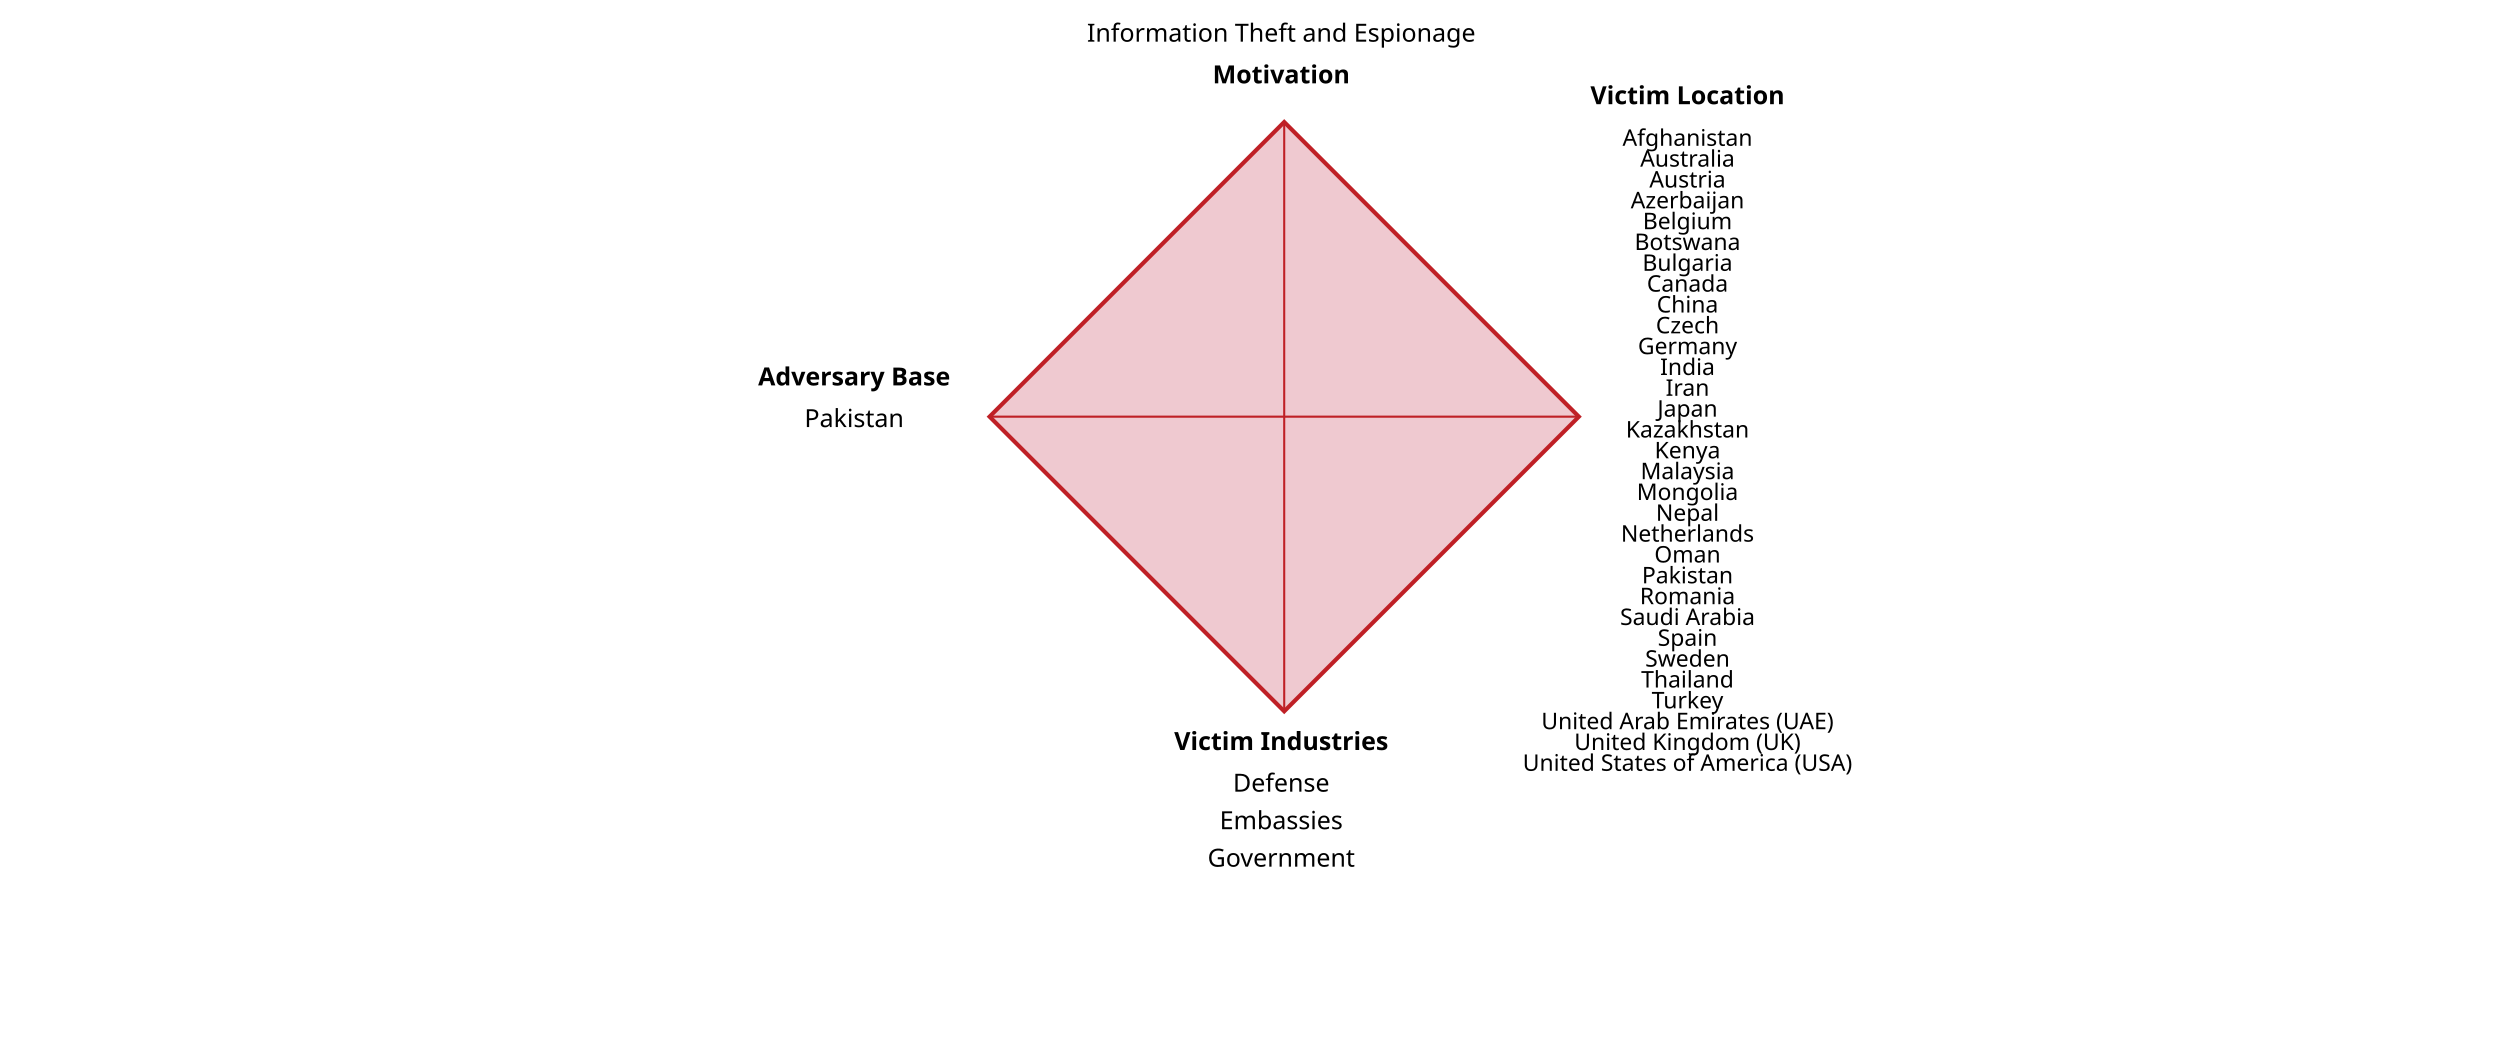
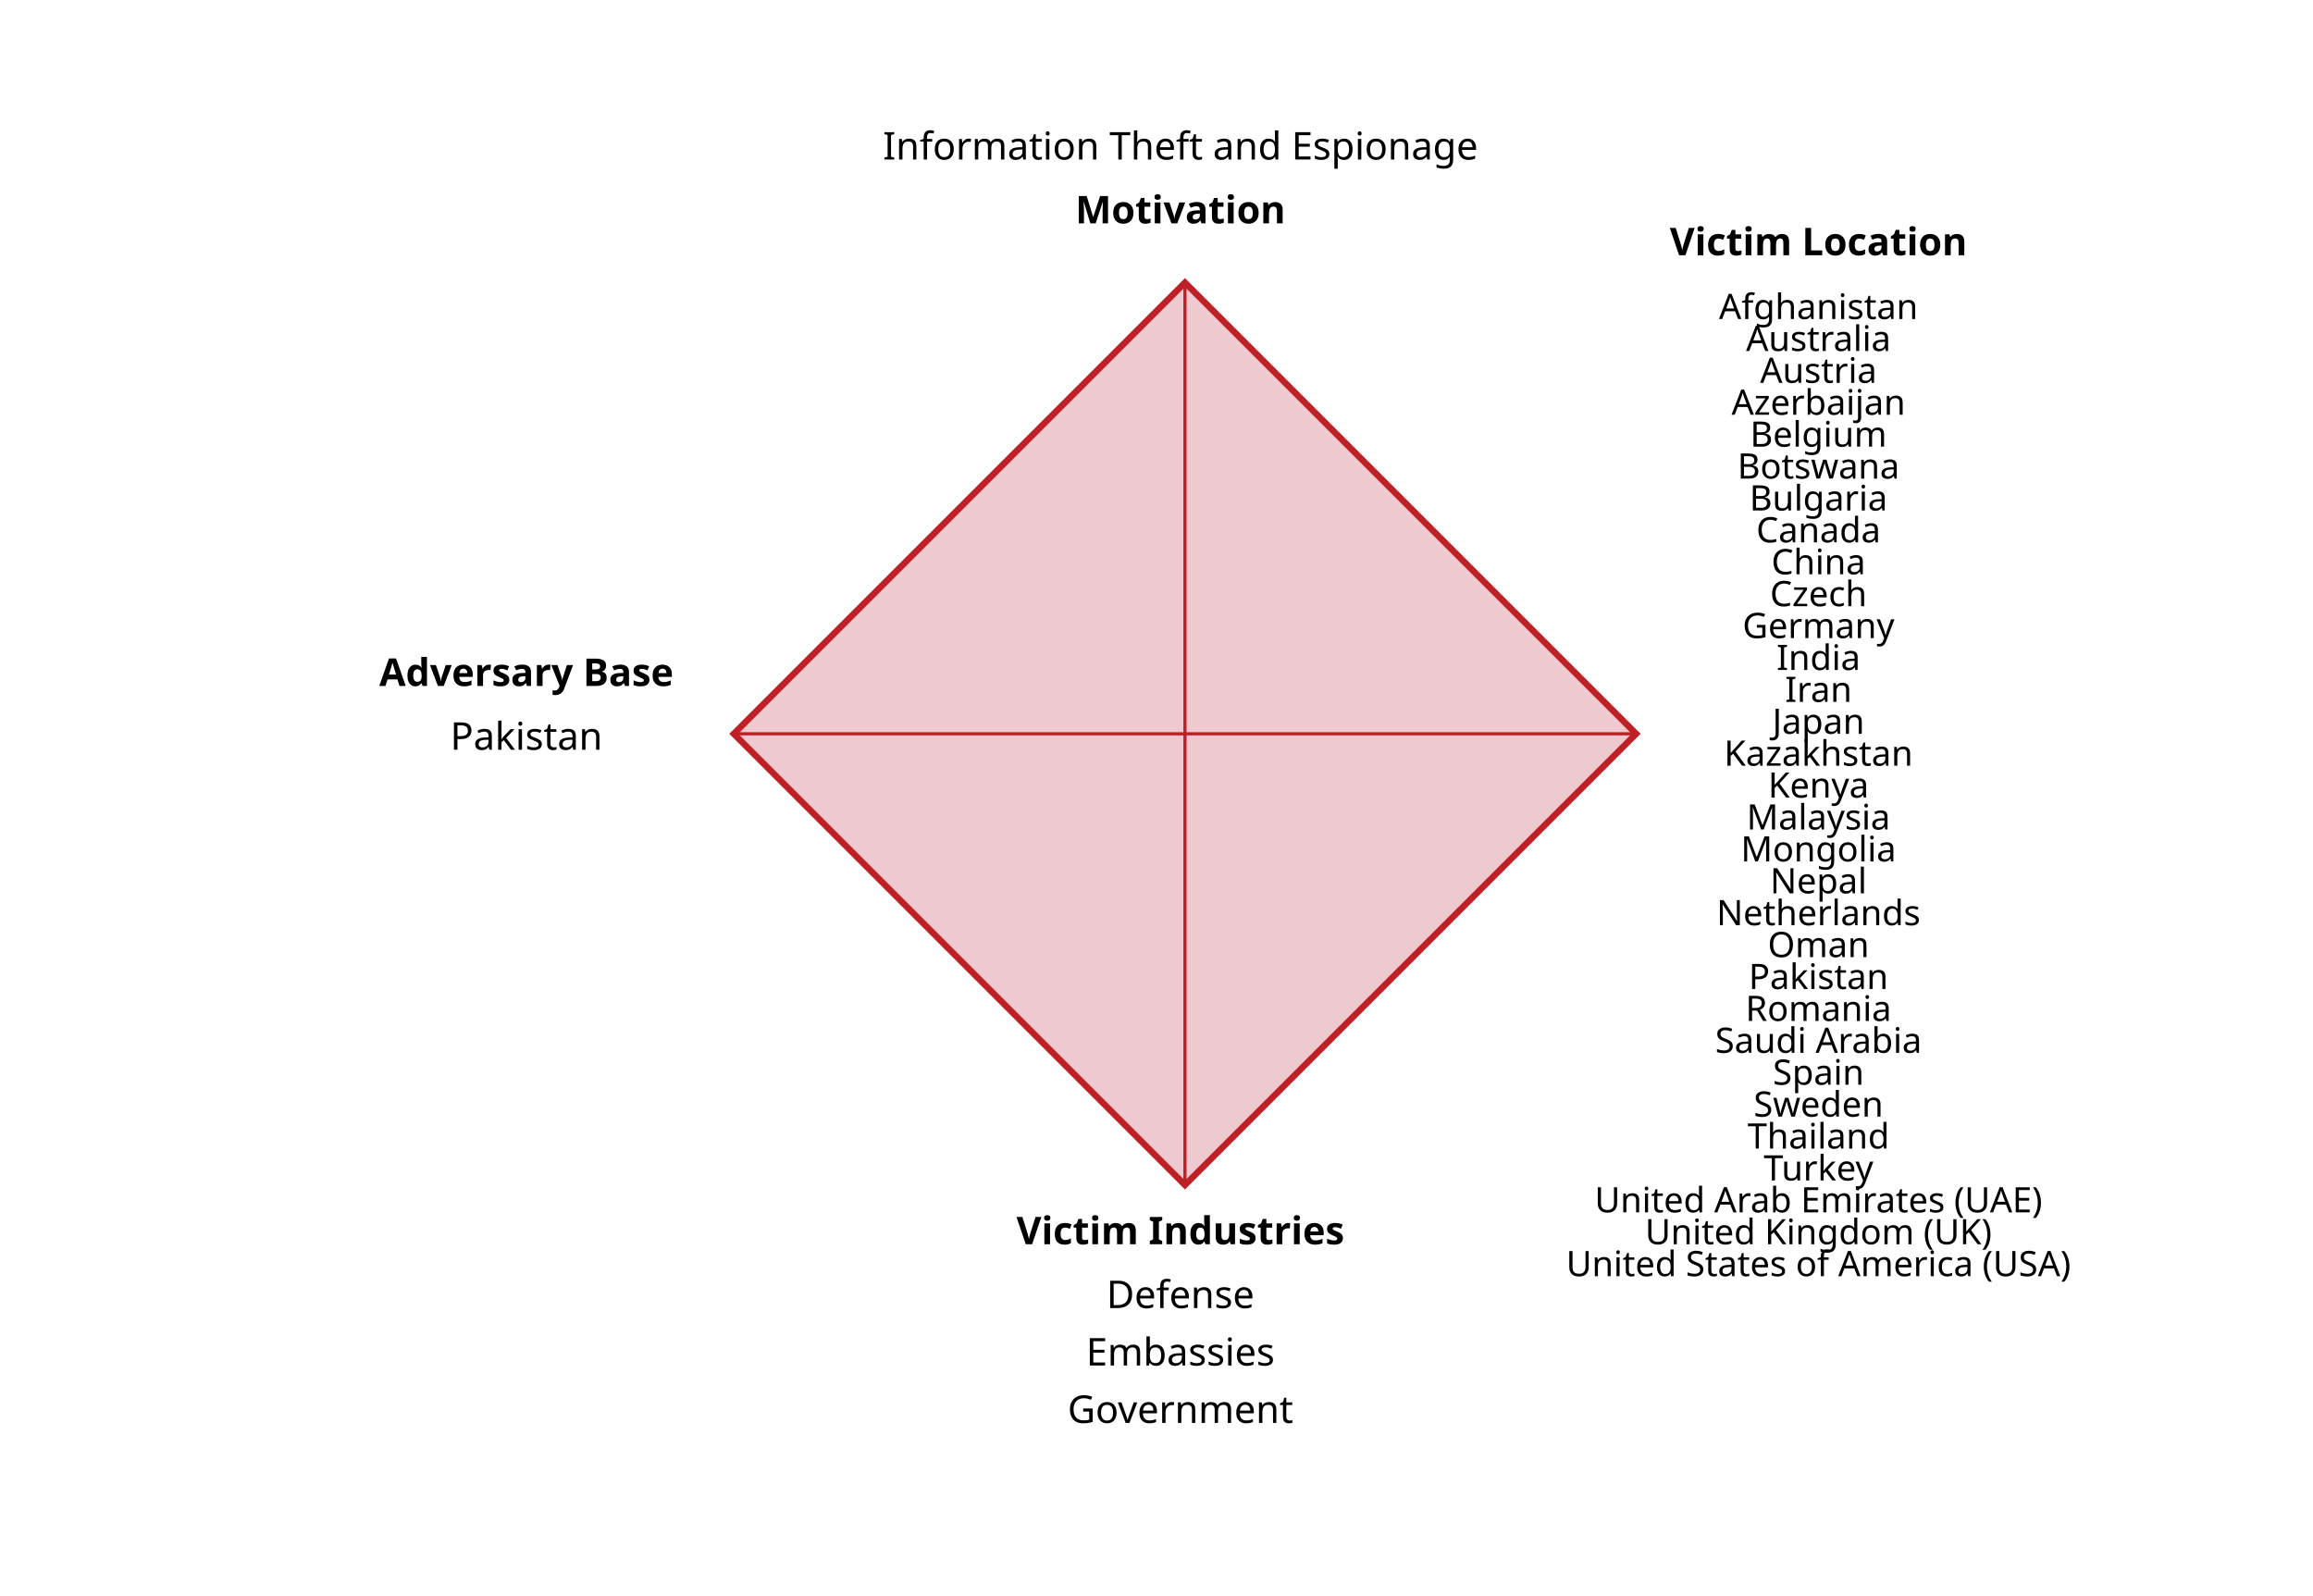
- <svg xmlns="http://www.w3.org/2000/svg" viewBox="0 0 1200 500" version="1.1">
-   <g transform="translate(475 200) rotate(-45)">
+ <svg xmlns="http://www.w3.org/2000/svg" viewBox="0 0 725 500" version="1.1">
+   <g transform="translate(230 230) rotate(-45)">
    <rect x="0" y="0" width="200" height="200" fill="#efc9d0" stroke="#bf2026ff" stroke-width="2" />
    <line x1="0" y1="0" x2="200" y2="200" stroke="#bf2026ff" />
    <line x1="0" y1="200" x2="200" y2="0" stroke="#bf2026ff" />
  </g>
-   <g id="diamond_labels" transform="translate(475 200)">
+   <g id="diamond_labels" transform="translate(230 230)">
    <text x="140" y="-160" id="svg_motivation" style="font-weight:bold" font-family="sans-serif" text-anchor="middle">Motivation</text>
    <text x="140" y="-180" id="svg_motivation_detail" font-family="sans-serif" text-anchor="middle">Information Theft and Espionage</text>
    <text x="140" y="160" id="svg_industry" style="font-weight:bold" font-family="sans-serif" text-anchor="middle">Victim Industries</text>
    <text x="140" y="180" id="svg_industry_detail" font-family="sans-serif" text-anchor="middle">Defense</text>
    <text x="140" y="198" id="svg_industry_detail" font-family="sans-serif" text-anchor="middle">Embassies</text>
    <text x="140" y="216" id="svg_industry_detail" font-family="sans-serif" text-anchor="middle">Government</text>
    <text x="-65" y="-15" id="svg_base" style="font-weight:bold" font-family="sans-serif" text-anchor="middle">Adversary Base</text>
    <text x="-65" y="5" id="svg_base_detail" font-family="sans-serif" text-anchor="middle">Pakistan</text>
-     <text x="335" y="-150" id="svg_victim_country" style="font-weight:bold" font-family="sans-serif" text-anchor="middle">Victim Location</text>
-     <text x="335" y="-130" id="svg_victim_country_detail" style="font-size:11px" font-family="sans-serif" text-anchor="middle">Afghanistan</text>
-     <text x="335" y="-120" id="svg_victim_country_detail" style="font-size:11px" font-family="sans-serif" text-anchor="middle">Australia</text>
-     <text x="335" y="-110" id="svg_victim_country_detail" style="font-size:11px" font-family="sans-serif" text-anchor="middle">Austria</text>
-     <text x="335" y="-100" id="svg_victim_country_detail" style="font-size:11px" font-family="sans-serif" text-anchor="middle">Azerbaijan</text>
-     <text x="335" y="-90" id="svg_victim_country_detail" style="font-size:11px" font-family="sans-serif" text-anchor="middle">Belgium</text>
-     <text x="335" y="-80" id="svg_victim_country_detail" style="font-size:11px" font-family="sans-serif" text-anchor="middle">Botswana</text>
-     <text x="335" y="-70" id="svg_victim_country_detail" style="font-size:11px" font-family="sans-serif" text-anchor="middle">Bulgaria</text>
-     <text x="335" y="-60" id="svg_victim_country_detail" style="font-size:11px" font-family="sans-serif" text-anchor="middle">Canada</text>
-     <text x="335" y="-50" id="svg_victim_country_detail" style="font-size:11px" font-family="sans-serif" text-anchor="middle">China</text>
-     <text x="335" y="-40" id="svg_victim_country_detail" style="font-size:11px" font-family="sans-serif" text-anchor="middle">Czech</text>
-     <text x="335" y="-30" id="svg_victim_country_detail" style="font-size:11px" font-family="sans-serif" text-anchor="middle">Germany</text>
-     <text x="335" y="-20" id="svg_victim_country_detail" style="font-size:11px" font-family="sans-serif" text-anchor="middle">India</text>
-     <text x="335" y="-10" id="svg_victim_country_detail" style="font-size:11px" font-family="sans-serif" text-anchor="middle">Iran</text>
-     <text x="335" y="0" id="svg_victim_country_detail" style="font-size:11px" font-family="sans-serif" text-anchor="middle">Japan</text>
-     <text x="335" y="10" id="svg_victim_country_detail" style="font-size:11px" font-family="sans-serif" text-anchor="middle">Kazakhstan</text>
-     <text x="335" y="20" id="svg_victim_country_detail" style="font-size:11px" font-family="sans-serif" text-anchor="middle">Kenya</text>
-     <text x="335" y="30" id="svg_victim_country_detail" style="font-size:11px" font-family="sans-serif" text-anchor="middle">Malaysia</text>
-     <text x="335" y="40" id="svg_victim_country_detail" style="font-size:11px" font-family="sans-serif" text-anchor="middle">Mongolia</text>
-     <text x="335" y="50" id="svg_victim_country_detail" style="font-size:11px" font-family="sans-serif" text-anchor="middle">Nepal</text>
-     <text x="335" y="60" id="svg_victim_country_detail" style="font-size:11px" font-family="sans-serif" text-anchor="middle">Netherlands</text>
-     <text x="335" y="70" id="svg_victim_country_detail" style="font-size:11px" font-family="sans-serif" text-anchor="middle">Oman</text>
-     <text x="335" y="80" id="svg_victim_country_detail" style="font-size:11px" font-family="sans-serif" text-anchor="middle">Pakistan</text>
-     <text x="335" y="90" id="svg_victim_country_detail" style="font-size:11px" font-family="sans-serif" text-anchor="middle">Romania</text>
-     <text x="335" y="100" id="svg_victim_country_detail" style="font-size:11px" font-family="sans-serif" text-anchor="middle">Saudi Arabia</text>
-     <text x="335" y="110" id="svg_victim_country_detail" style="font-size:11px" font-family="sans-serif" text-anchor="middle">Spain</text>
-     <text x="335" y="120" id="svg_victim_country_detail" style="font-size:11px" font-family="sans-serif" text-anchor="middle">Sweden</text>
-     <text x="335" y="130" id="svg_victim_country_detail" style="font-size:11px" font-family="sans-serif" text-anchor="middle">Thailand</text>
-     <text x="335" y="140" id="svg_victim_country_detail" style="font-size:11px" font-family="sans-serif" text-anchor="middle">Turkey</text>
-     <text x="335" y="150" id="svg_victim_country_detail" style="font-size:11px" font-family="sans-serif" text-anchor="middle">United Arab Emirates (UAE)</text>
-     <text x="335" y="160" id="svg_victim_country_detail" style="font-size:11px" font-family="sans-serif" text-anchor="middle">United Kingdom (UK)</text>
-     <text x="335" y="170" id="svg_victim_country_detail" style="font-size:11px" font-family="sans-serif" text-anchor="middle">United States of America (USA)</text>
+     <text x="340" y="-150" id="svg_victim_country" style="font-weight:bold" font-family="sans-serif" text-anchor="middle">Victim Location</text>
+     <text x="340" y="-130" id="svg_victim_country_detail" style="font-size:11px" font-family="sans-serif" text-anchor="middle">Afghanistan</text>
+     <text x="340" y="-120" id="svg_victim_country_detail" style="font-size:11px" font-family="sans-serif" text-anchor="middle">Australia</text>
+     <text x="340" y="-110" id="svg_victim_country_detail" style="font-size:11px" font-family="sans-serif" text-anchor="middle">Austria</text>
+     <text x="340" y="-100" id="svg_victim_country_detail" style="font-size:11px" font-family="sans-serif" text-anchor="middle">Azerbaijan</text>
+     <text x="340" y="-90" id="svg_victim_country_detail" style="font-size:11px" font-family="sans-serif" text-anchor="middle">Belgium</text>
+     <text x="340" y="-80" id="svg_victim_country_detail" style="font-size:11px" font-family="sans-serif" text-anchor="middle">Botswana</text>
+     <text x="340" y="-70" id="svg_victim_country_detail" style="font-size:11px" font-family="sans-serif" text-anchor="middle">Bulgaria</text>
+     <text x="340" y="-60" id="svg_victim_country_detail" style="font-size:11px" font-family="sans-serif" text-anchor="middle">Canada</text>
+     <text x="340" y="-50" id="svg_victim_country_detail" style="font-size:11px" font-family="sans-serif" text-anchor="middle">China</text>
+     <text x="340" y="-40" id="svg_victim_country_detail" style="font-size:11px" font-family="sans-serif" text-anchor="middle">Czech</text>
+     <text x="340" y="-30" id="svg_victim_country_detail" style="font-size:11px" font-family="sans-serif" text-anchor="middle">Germany</text>
+     <text x="340" y="-20" id="svg_victim_country_detail" style="font-size:11px" font-family="sans-serif" text-anchor="middle">India</text>
+     <text x="340" y="-10" id="svg_victim_country_detail" style="font-size:11px" font-family="sans-serif" text-anchor="middle">Iran</text>
+     <text x="340" y="0" id="svg_victim_country_detail" style="font-size:11px" font-family="sans-serif" text-anchor="middle">Japan</text>
+     <text x="340" y="10" id="svg_victim_country_detail" style="font-size:11px" font-family="sans-serif" text-anchor="middle">Kazakhstan</text>
+     <text x="340" y="20" id="svg_victim_country_detail" style="font-size:11px" font-family="sans-serif" text-anchor="middle">Kenya</text>
+     <text x="340" y="30" id="svg_victim_country_detail" style="font-size:11px" font-family="sans-serif" text-anchor="middle">Malaysia</text>
+     <text x="340" y="40" id="svg_victim_country_detail" style="font-size:11px" font-family="sans-serif" text-anchor="middle">Mongolia</text>
+     <text x="340" y="50" id="svg_victim_country_detail" style="font-size:11px" font-family="sans-serif" text-anchor="middle">Nepal</text>
+     <text x="340" y="60" id="svg_victim_country_detail" style="font-size:11px" font-family="sans-serif" text-anchor="middle">Netherlands</text>
+     <text x="340" y="70" id="svg_victim_country_detail" style="font-size:11px" font-family="sans-serif" text-anchor="middle">Oman</text>
+     <text x="340" y="80" id="svg_victim_country_detail" style="font-size:11px" font-family="sans-serif" text-anchor="middle">Pakistan</text>
+     <text x="340" y="90" id="svg_victim_country_detail" style="font-size:11px" font-family="sans-serif" text-anchor="middle">Romania</text>
+     <text x="340" y="100" id="svg_victim_country_detail" style="font-size:11px" font-family="sans-serif" text-anchor="middle">Saudi Arabia</text>
+     <text x="340" y="110" id="svg_victim_country_detail" style="font-size:11px" font-family="sans-serif" text-anchor="middle">Spain</text>
+     <text x="340" y="120" id="svg_victim_country_detail" style="font-size:11px" font-family="sans-serif" text-anchor="middle">Sweden</text>
+     <text x="340" y="130" id="svg_victim_country_detail" style="font-size:11px" font-family="sans-serif" text-anchor="middle">Thailand</text>
+     <text x="340" y="140" id="svg_victim_country_detail" style="font-size:11px" font-family="sans-serif" text-anchor="middle">Turkey</text>
+     <text x="340" y="150" id="svg_victim_country_detail" style="font-size:11px" font-family="sans-serif" text-anchor="middle">United Arab Emirates (UAE)</text>
+     <text x="340" y="160" id="svg_victim_country_detail" style="font-size:11px" font-family="sans-serif" text-anchor="middle">United Kingdom (UK)</text>
+     <text x="340" y="170" id="svg_victim_country_detail" style="font-size:11px" font-family="sans-serif" text-anchor="middle">United States of America (USA)</text>
  </g>
</svg>
